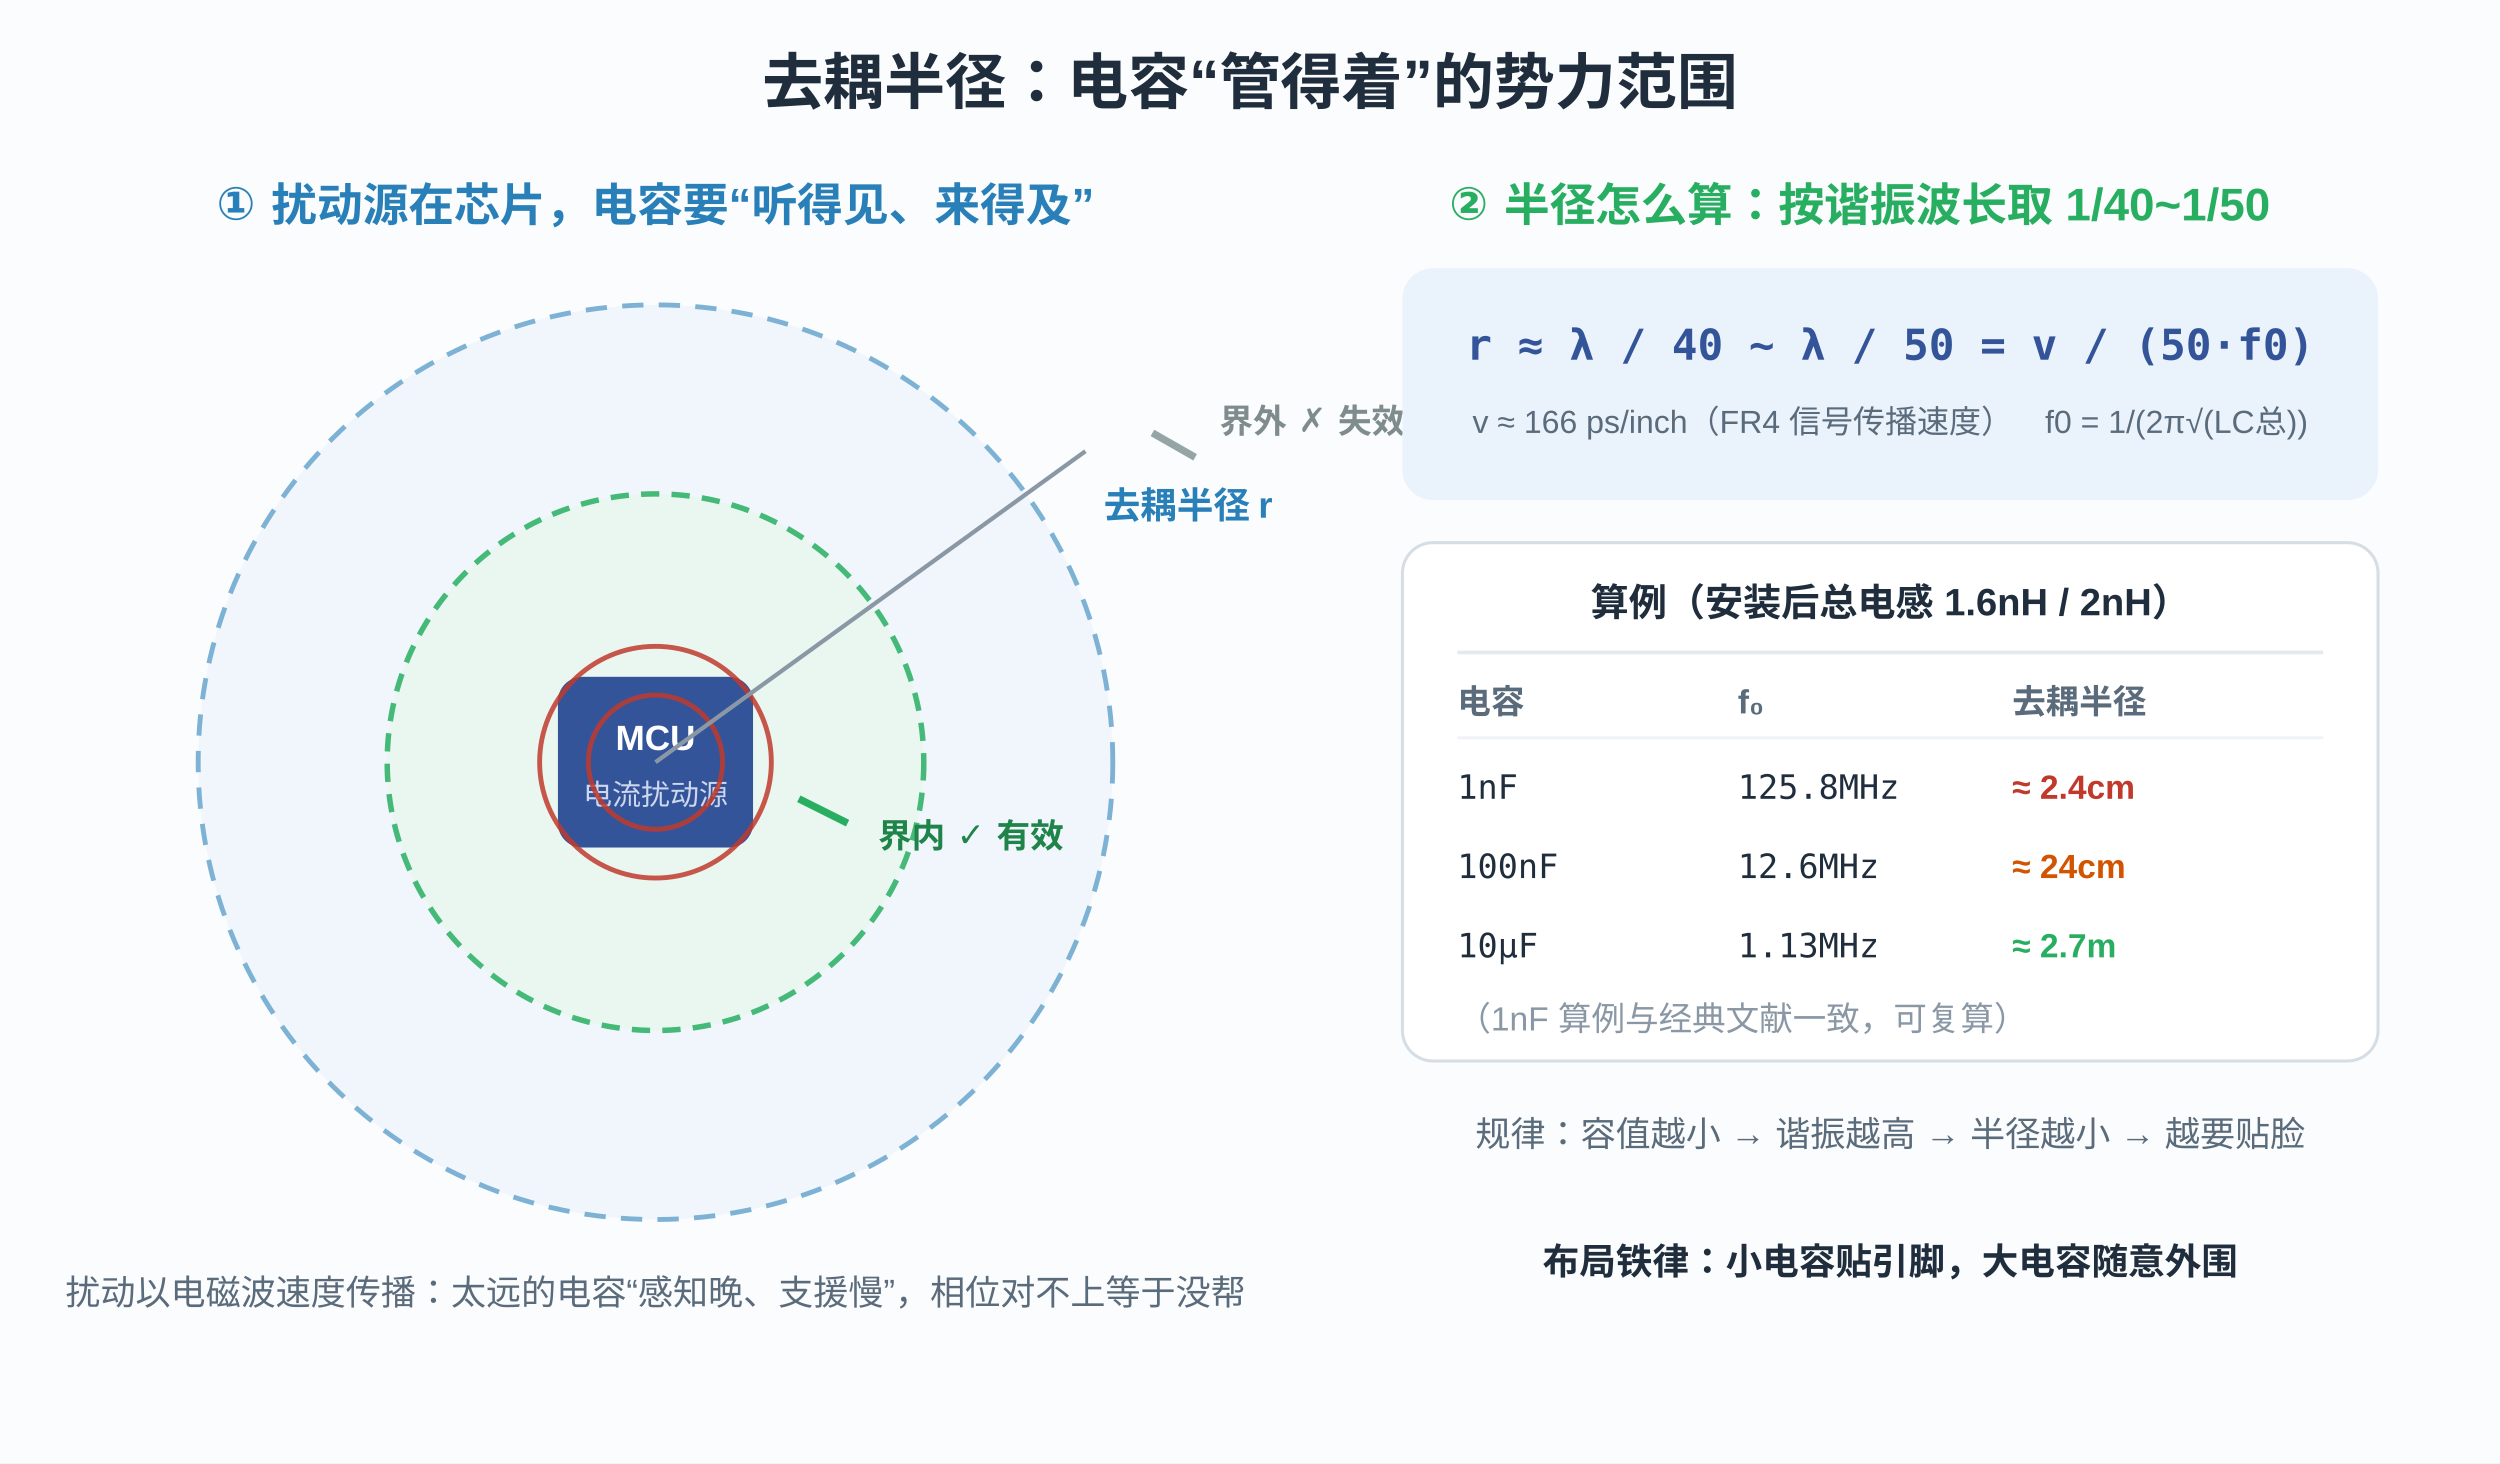
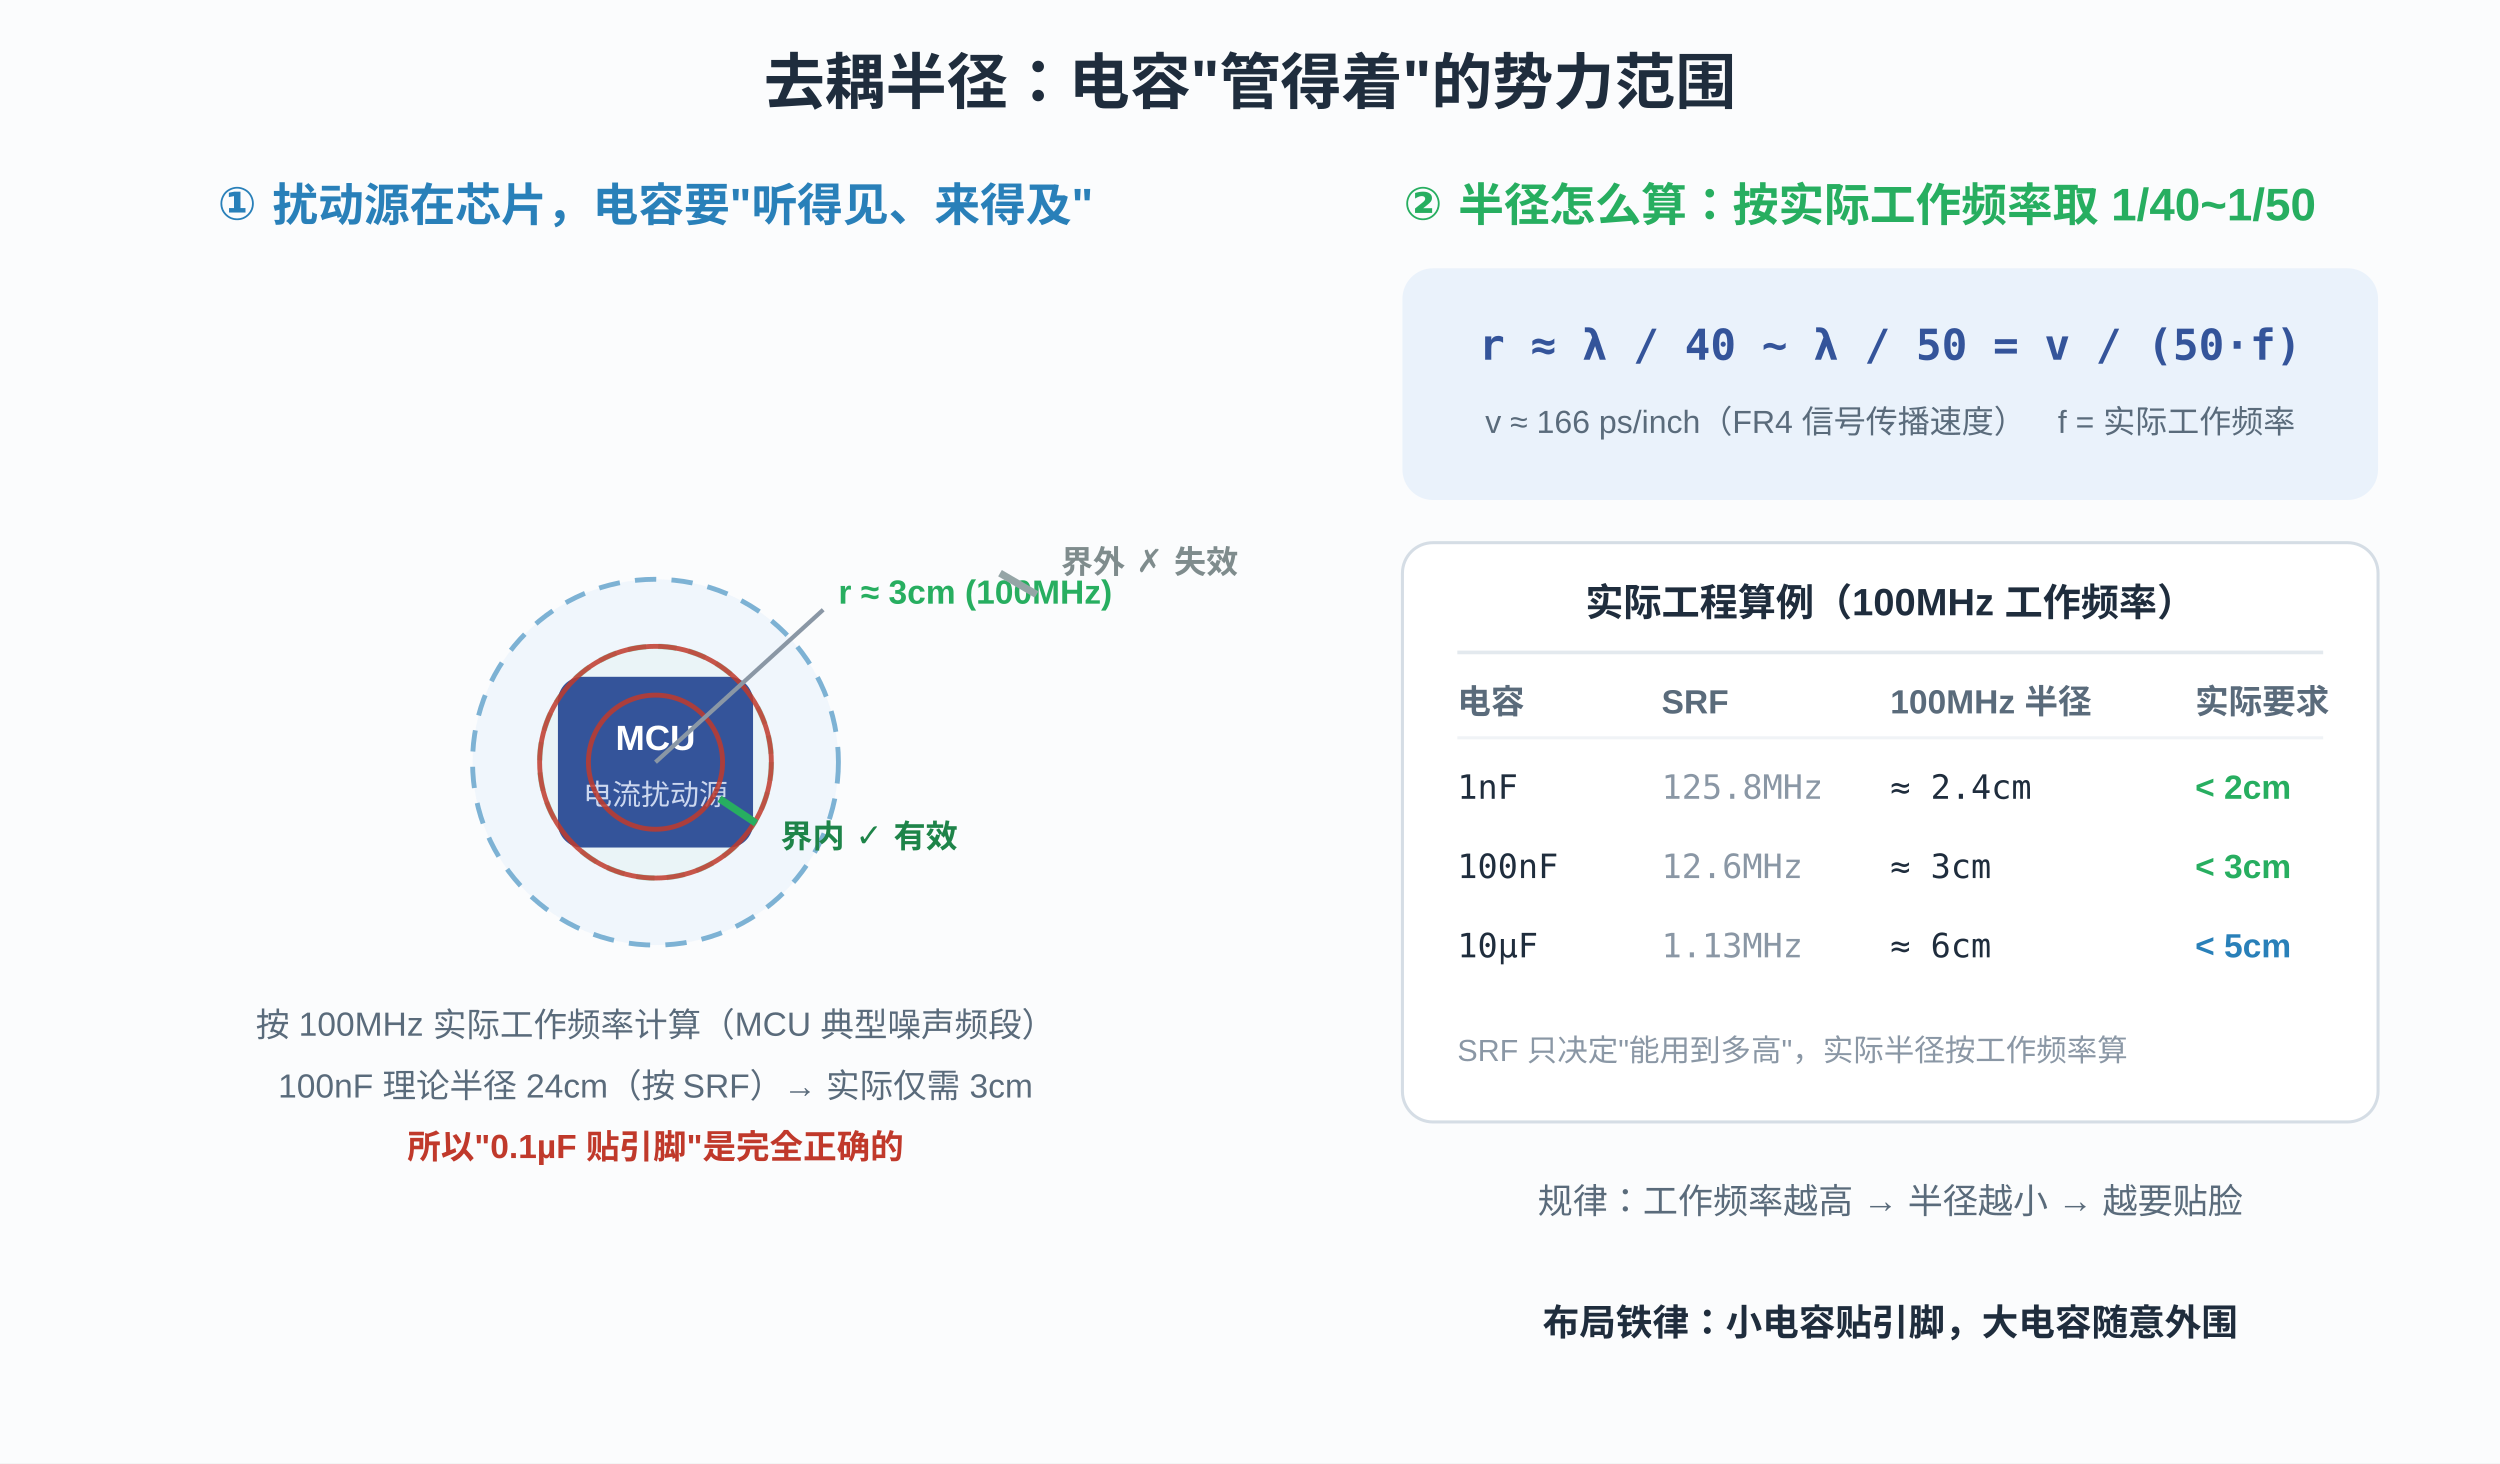
<svg xmlns="http://www.w3.org/2000/svg" viewBox="0 0 820 480" font-family="'Microsoft YaHei','PingFang SC',Arial,sans-serif">
  <rect width="820" height="480" fill="#fbfcfd" />
-   <text x="410" y="34" text-anchor="middle" font-size="20" font-weight="700" fill="#1f2d3d">去耦半径：电容“管得着”的势力范围</text>
-   <text x="215" y="72" text-anchor="middle" font-size="15" font-weight="700" fill="#2980b9">① 扰动源在芯片，电容要“听得见、来得及”</text>
-   <circle cx="215" cy="250" r="150" fill="#eaf2fb" stroke="#2980b9" stroke-width="1.6" stroke-dasharray="7 5" opacity="0.6" />
-   <circle cx="215" cy="250" r="88" fill="#e9f7ef" stroke="#27ae60" stroke-width="1.8" stroke-dasharray="6 4" opacity="0.85" />
+   <text x="410" y="34" text-anchor="middle" font-size="20" font-weight="700" fill="#1f2d3d">去耦半径：电容"管得着"的势力范围</text>
+   <text x="215" y="72" text-anchor="middle" font-size="15" font-weight="700" fill="#2980b9">① 扰动源在芯片，电容要"听得见、来得及"</text>
+   <circle cx="215" cy="250" r="38" fill="#e9f7ef" stroke="#27ae60" stroke-width="1.8" stroke-dasharray="6 4" opacity="0.85" />
+   <circle cx="215" cy="250" r="60" fill="#eaf2fb" stroke="#2980b9" stroke-width="1.6" stroke-dasharray="7 5" opacity="0.6" />
  <rect x="183" y="222" width="64" height="56" rx="8" fill="#34549a" />
  <text x="215" y="246" text-anchor="middle" font-size="11.5" font-weight="700" fill="#ffffff">MCU</text>
  <text x="215" y="264" text-anchor="middle" font-size="9.5" fill="#cdd8ef">电流扰动源</text>
  <g fill="none" stroke="#c0392b" stroke-width="1.6" opacity="0.85">
    <circle cx="215" cy="250" r="22" />
    <circle cx="215" cy="250" r="38" />
  </g>
-   <line x1="215" y1="250" x2="356" y2="148" stroke="#8a97a5" stroke-width="1.4" />
-   <text x="362" y="170" font-size="12" font-weight="700" fill="#2980b9">去耦半径 r</text>
-   <line x1="278" y1="270" x2="262" y2="262" stroke="#27ae60" stroke-width="2.4" />
-   <text x="288" y="278" font-size="11" fill="#1e8449" font-weight="600">界内 ✓ 有效</text>
-   <line x1="392" y1="150" x2="378" y2="142" stroke="#95a5a6" stroke-width="2.4" />
-   <text x="400" y="142" font-size="11" fill="#7f8c8d" font-weight="600">界外 ✗ 失效</text>
-   <text x="215" y="428" text-anchor="middle" font-size="11.5" fill="#5a6b7b">扰动以电磁波速度传播：太远的电容“感知晚、支援慢”，相位对不上等于没帮</text>
-   <text x="610" y="72" text-anchor="middle" font-size="15" font-weight="700" fill="#27ae60">② 半径怎么算：按谐振波长取 1/40~1/50</text>
+   <line x1="215" y1="250" x2="270" y2="200" stroke="#8a97a5" stroke-width="1.4" />
+   <text x="275" y="198" font-size="11" font-weight="700" fill="#27ae60">r ≈ 3cm (100MHz)</text>
+   <line x1="248" y1="270" x2="236" y2="262" stroke="#27ae60" stroke-width="2.4" />
+   <text x="256" y="278" font-size="10.5" fill="#1e8449" font-weight="600">界内 ✓ 有效</text>
+   <line x1="340" y1="195" x2="328" y2="188" stroke="#95a5a6" stroke-width="2.4" />
+   <text x="348" y="188" font-size="10.5" fill="#7f8c8d" font-weight="600">界外 ✗ 失效</text>
+   <text x="215" y="340" text-anchor="middle" font-size="11" fill="#5a6b7b">按 100MHz 实际工作频率计算（MCU 典型噪声频段）</text>
+   <text x="215" y="360" text-anchor="middle" font-size="11" fill="#5a6b7b">100nF 理论半径 24cm（按 SRF）→ 实际仅需 3cm</text>
+   <text x="215" y="380" text-anchor="middle" font-size="11" fill="#c0392b" font-weight="600">所以"0.1µF 贴引脚"是完全正确的</text>
+   <text x="610" y="72" text-anchor="middle" font-size="15" font-weight="700" fill="#27ae60">② 半径怎么算：按实际工作频率取 1/40~1/50</text>
  <rect x="460" y="88" width="320" height="76" rx="10" fill="#eaf2fb" />
-   <text x="620" y="118" text-anchor="middle" font-size="14" font-weight="700" fill="#34549a" font-family="'Consolas',monospace">r ≈ λ / 40 ~ λ / 50 = v / (50·f0)</text>
-   <text x="620" y="142" text-anchor="middle" font-size="10.5" fill="#5a6b7b">v ≈ 166 ps/inch（FR4 信号传播速度）　f0 = 1/(2π√(LC总))</text>
-   <rect x="460" y="178" width="320" height="170" rx="10" fill="#ffffff" stroke="#d5dde5" />
-   <text x="620" y="202" text-anchor="middle" font-size="12.5" font-weight="700" fill="#1f2d3d">算例（安装后总电感 1.6nH / 2nH）</text>
+   <text x="620" y="118" text-anchor="middle" font-size="14" font-weight="700" fill="#34549a" font-family="'Consolas',monospace">r ≈ λ / 40 ~ λ / 50 = v / (50·f)</text>
+   <text x="620" y="142" text-anchor="middle" font-size="10.5" fill="#5a6b7b">v ≈ 166 ps/inch（FR4 信号传播速度）　f = 实际工作频率</text>
+   <rect x="460" y="178" width="320" height="190" rx="10" fill="#ffffff" stroke="#d5dde5" />
+   <text x="620" y="202" text-anchor="middle" font-size="12.5" font-weight="700" fill="#1f2d3d">实际工程算例（100MHz 工作频率）</text>
  <line x1="478" y1="214" x2="762" y2="214" stroke="#e3e9ee" stroke-width="1.2" />
  <g font-size="11" fill="#1f2d3d">
    <text x="478" y="234" font-weight="700" fill="#5a6b7b">电容</text>
-     <text x="570" y="234" font-weight="700" fill="#5a6b7b">f₀</text>
-     <text x="660" y="234" font-weight="700" fill="#5a6b7b">去耦半径</text>
+     <text x="545" y="234" font-weight="700" fill="#5a6b7b">SRF</text>
+     <text x="620" y="234" font-weight="700" fill="#5a6b7b">100MHz 半径</text>
+     <text x="720" y="234" font-weight="700" fill="#5a6b7b">实际要求</text>
    <line x1="478" y1="242" x2="762" y2="242" stroke="#f0f3f6" stroke-width="1" />
    <text x="478" y="262" font-family="'Consolas',monospace">1nF</text>
-     <text x="570" y="262" font-family="'Consolas',monospace">125.8MHz</text>
-     <text x="660" y="262" font-weight="700" fill="#c0392b">≈ 2.4cm</text>
+     <text x="545" y="262" font-family="'Consolas',monospace" fill="#8a97a5">125.8MHz</text>
+     <text x="620" y="262" font-family="'Consolas',monospace">≈ 2.4cm</text>
+     <text x="720" y="262" font-weight="700" fill="#27ae60">&lt; 2cm</text>
    <text x="478" y="288" font-family="'Consolas',monospace">100nF</text>
-     <text x="570" y="288" font-family="'Consolas',monospace">12.6MHz</text>
-     <text x="660" y="288" font-weight="700" fill="#d35400">≈ 24cm</text>
+     <text x="545" y="288" font-family="'Consolas',monospace" fill="#8a97a5">12.6MHz</text>
+     <text x="620" y="288" font-family="'Consolas',monospace">≈ 3cm</text>
+     <text x="720" y="288" font-weight="700" fill="#27ae60">&lt; 3cm</text>
    <text x="478" y="314" font-family="'Consolas',monospace">10µF</text>
-     <text x="570" y="314" font-family="'Consolas',monospace">1.13MHz</text>
-     <text x="660" y="314" font-weight="700" fill="#27ae60">≈ 2.7m</text>
-     <text x="478" y="338" fill="#8a97a5">（1nF 算例与经典文献一致，可复算）</text>
+     <text x="545" y="314" font-family="'Consolas',monospace" fill="#8a97a5">1.13MHz</text>
+     <text x="620" y="314" font-family="'Consolas',monospace">≈ 6cm</text>
+     <text x="720" y="314" font-weight="700" fill="#2980b9">&lt; 5cm</text>
+     <text x="478" y="348" fill="#8a97a5" font-size="10">SRF 只决定"能用到多高"，实际半径按工作频率算</text>
  </g>
-   <text x="620" y="376" text-anchor="middle" font-size="11.5" fill="#5a6b7b">规律：容值越小 → 谐振越高 → 半径越小 → 越要贴脸</text>
-   <text x="620" y="418" text-anchor="middle" font-size="12" font-weight="700" fill="#1f2d3d">布局铁律：小电容贴引脚，大电容随意外围</text>
+   <text x="620" y="398" text-anchor="middle" font-size="11.5" fill="#5a6b7b">规律：工作频率越高 → 半径越小 → 越要贴脸</text>
+   <text x="620" y="438" text-anchor="middle" font-size="12" font-weight="700" fill="#1f2d3d">布局铁律：小电容贴引脚，大电容随意外围</text>
</svg>
